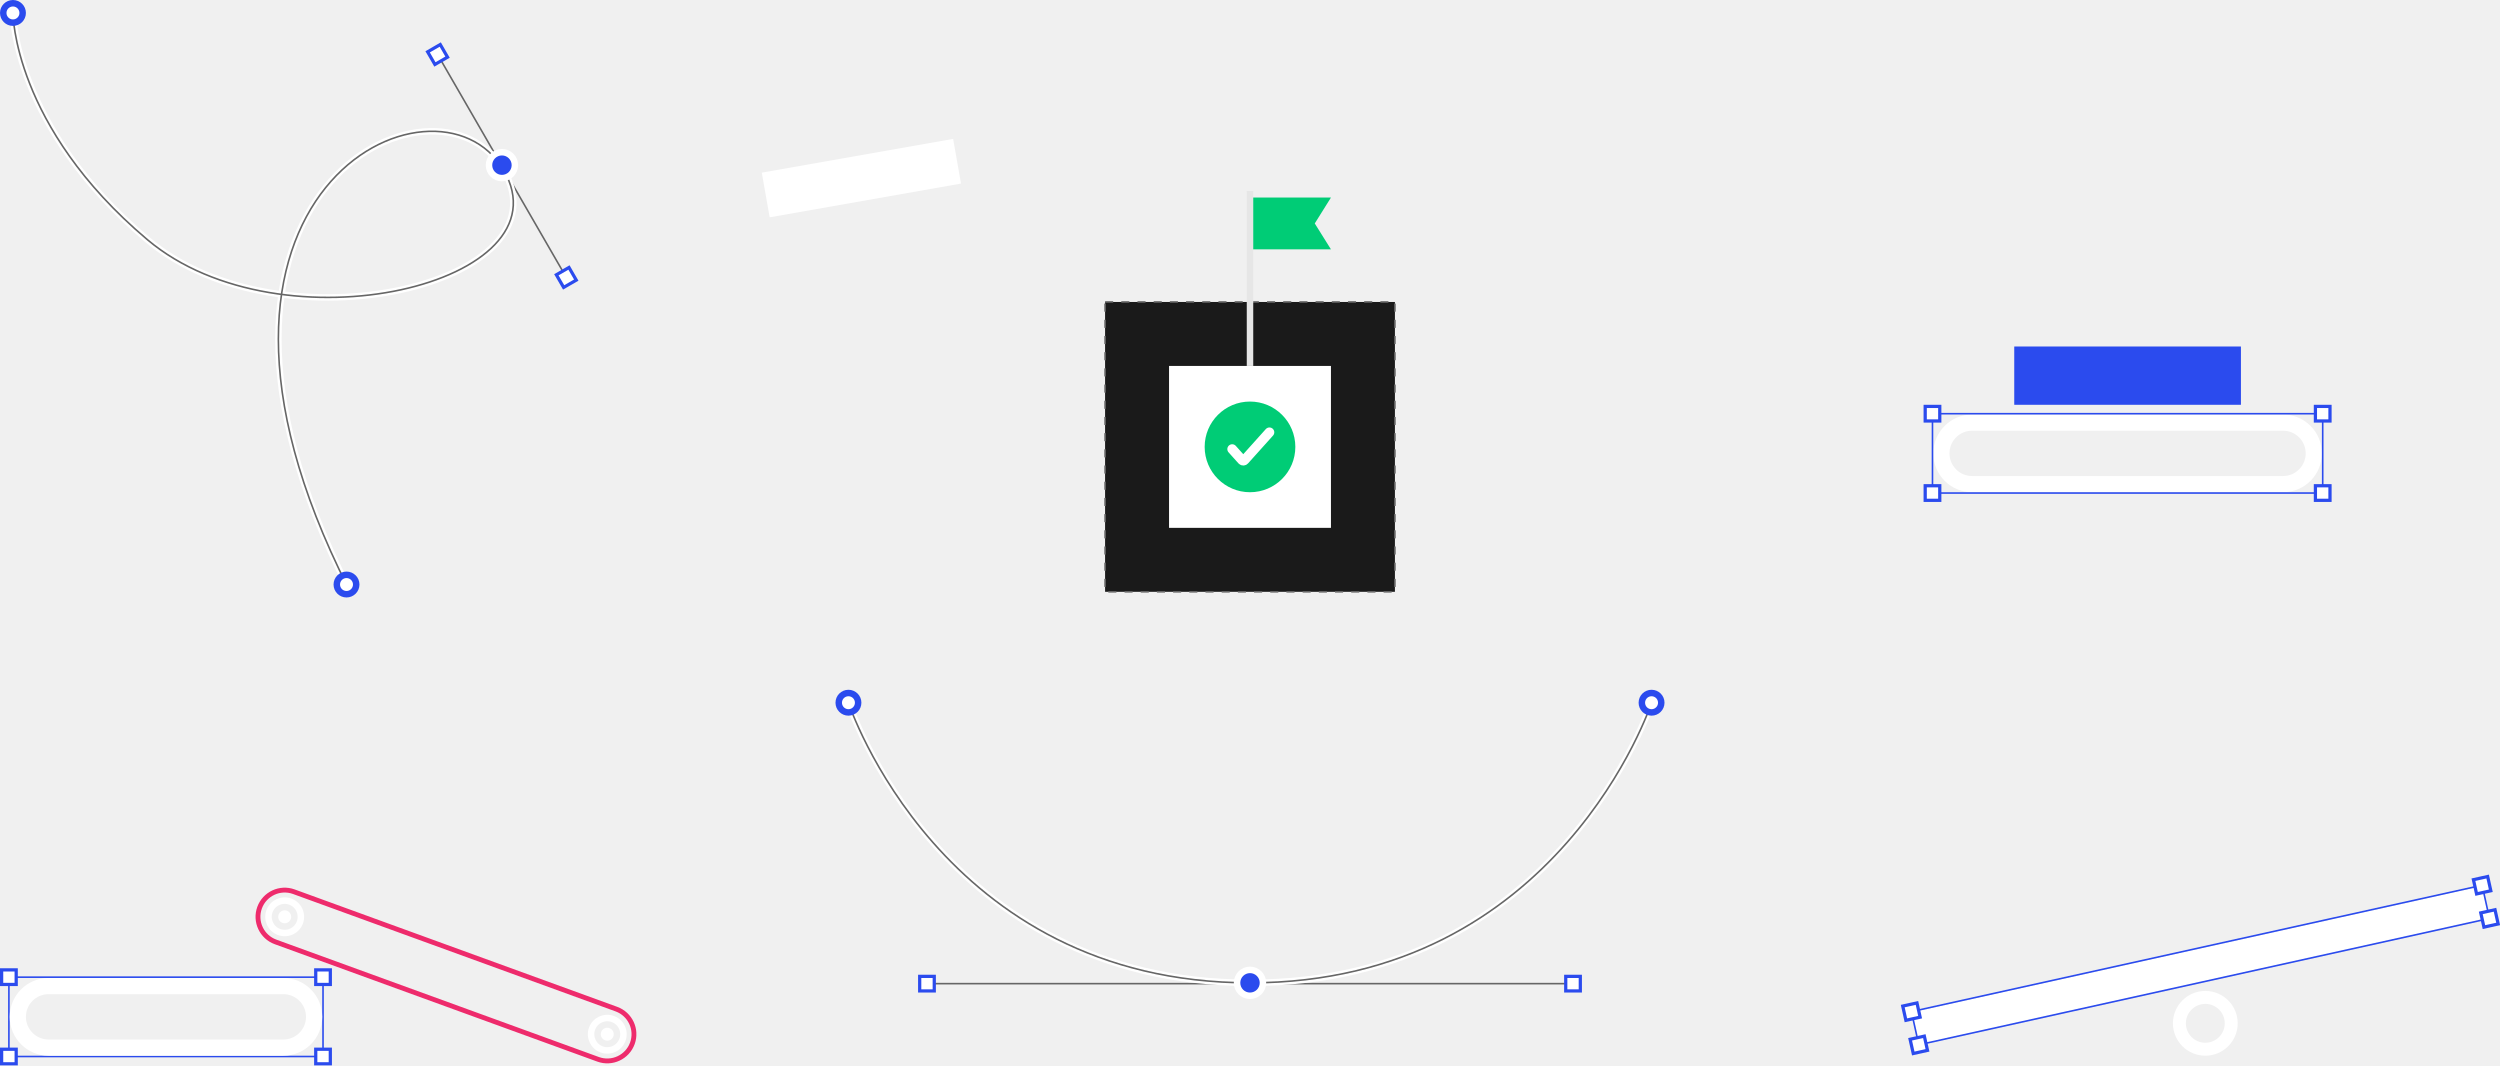
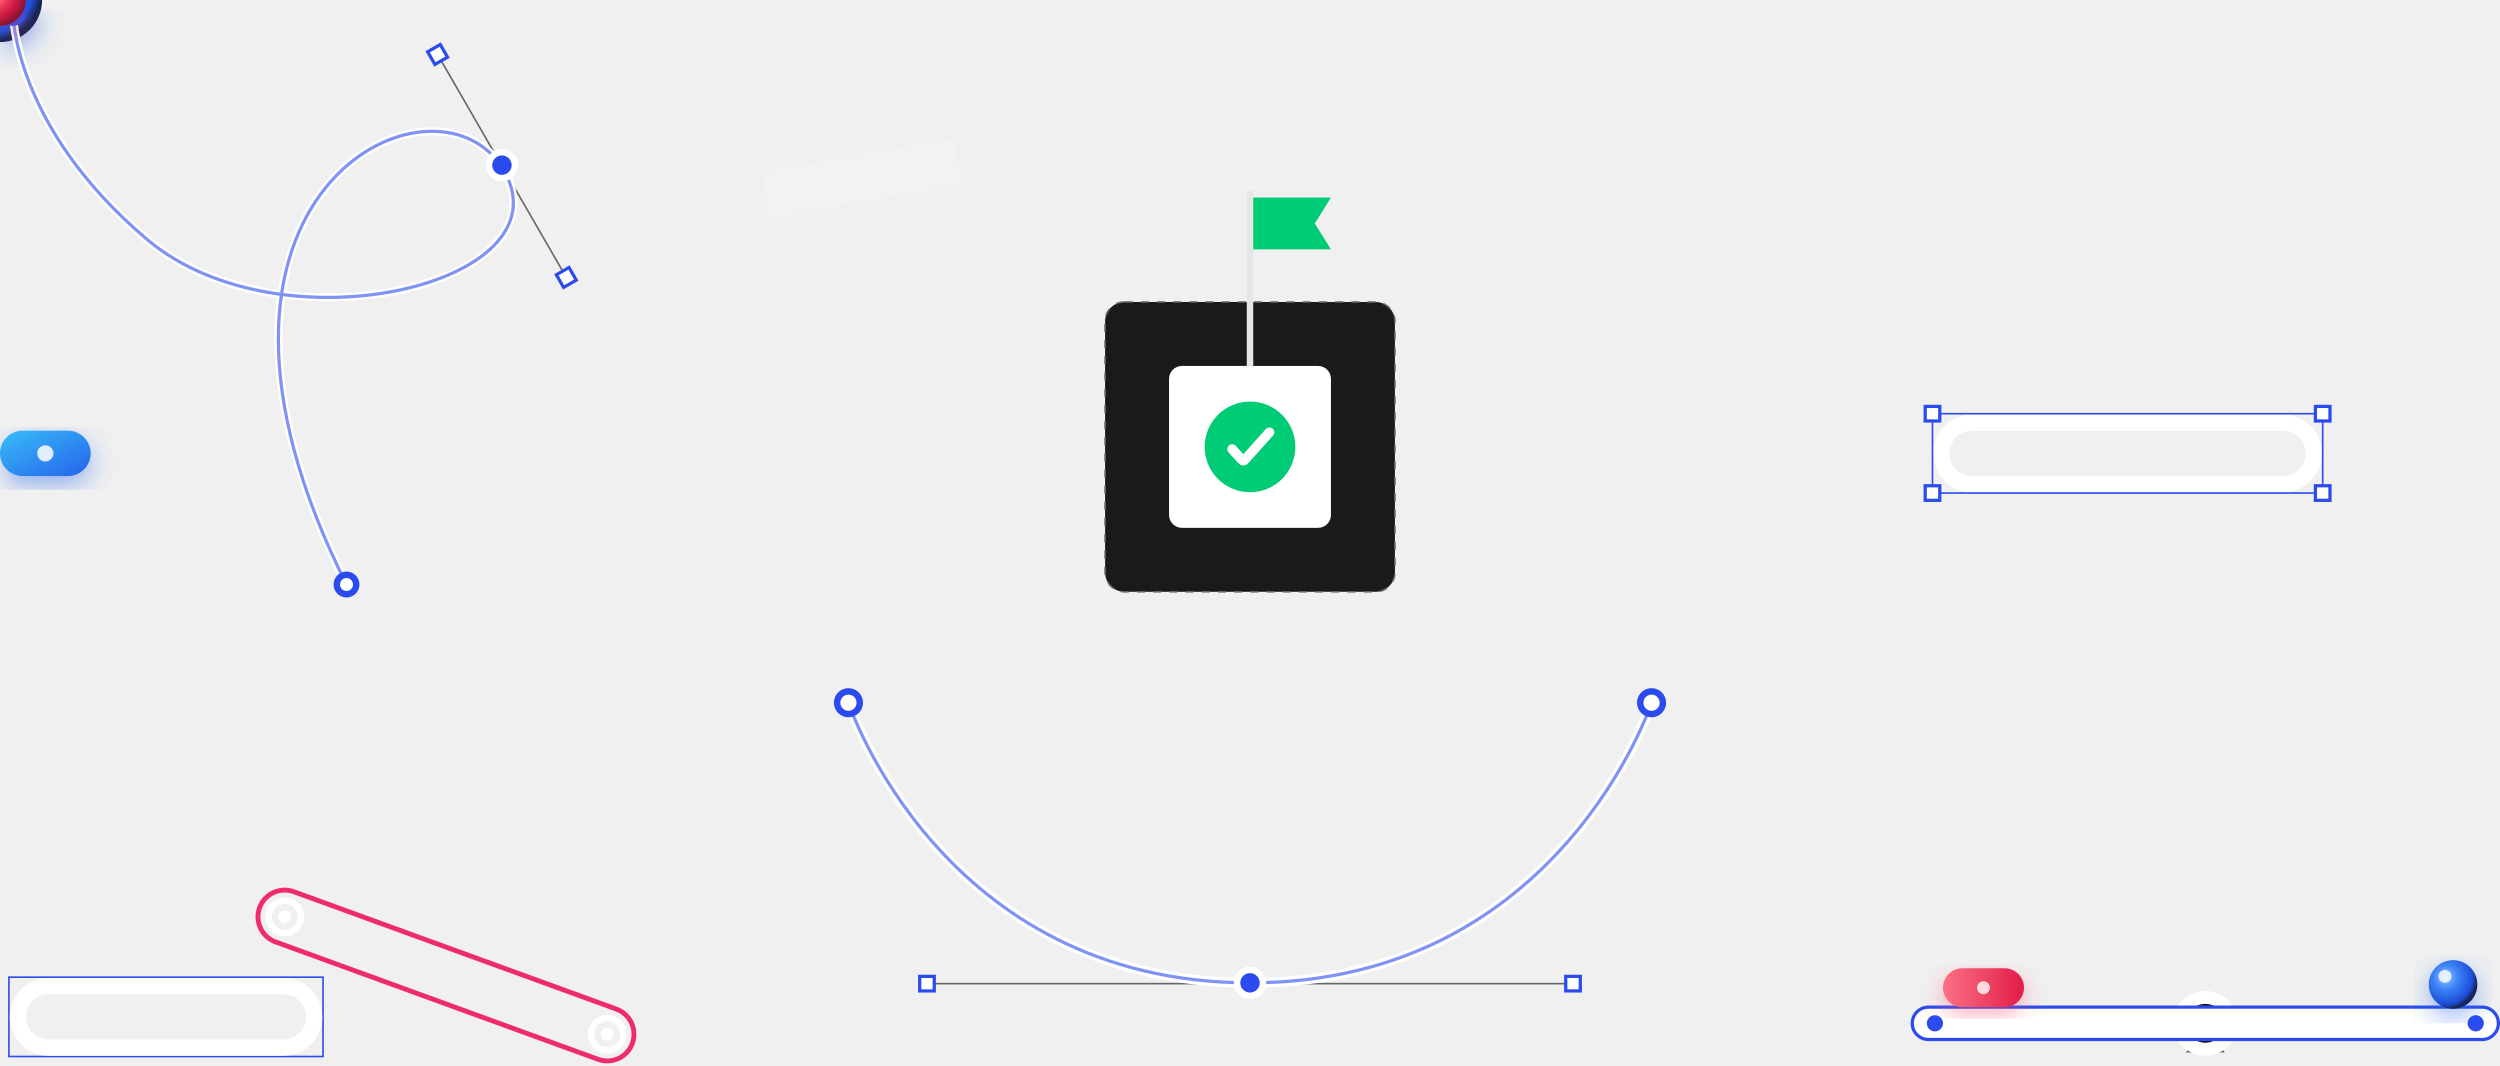
<svg xmlns="http://www.w3.org/2000/svg" width="1544" height="658" viewBox="0 0 1544 658" fill="none">
+   <defs>
+     <radialGradient id="ballGradient" cx="35%" cy="35%" r="65%">
+       <stop offset="0%" stop-color="#93c5fd" />
+       <stop offset="40%" stop-color="#3b82f6" />
+       <stop offset="85%" stop-color="#1d4ed8" />
+       <stop offset="100%" stop-color="#172554" />
+     </radialGradient>
+     <radialGradient id="pinkGradient" cx="35%" cy="35%" r="65%">
+       <stop offset="0%" stop-color="#fbcfe8" />
+       <stop offset="45%" stop-color="#f43f5e" />
+       <stop offset="85%" stop-color="#be123c" />
+       <stop offset="100%" stop-color="#881337" />
+     </radialGradient>
+     <linearGradient id="sliderGradient" x1="0%" y1="0%" x2="100%" y2="100%">
+       <stop offset="0%" stop-color="#38bdf8" />
+       <stop offset="100%" stop-color="#2563eb" />
+     </linearGradient>
+     <linearGradient id="pillGradient" x1="0%" y1="0%" x2="100%" y2="0%">
+       <stop offset="0%" stop-color="#fb7185" />
+       <stop offset="100%" stop-color="#e11d48" />
+     </linearGradient>
+     <filter id="glowFilter" x="-30%" y="-30%" width="160%" height="160%">
+       <feDropShadow dx="0" dy="6" stdDeviation="8" flood-color="#2563eb" flood-opacity="0.45" />
+     </filter>
+     <filter id="pinkGlow" x="-30%" y="-30%" width="160%" height="160%">
+       <feDropShadow dx="0" dy="5" stdDeviation="7" flood-color="#f43f5e" flood-opacity="0.4" />
+     </filter>
+     <clipPath id="clip0_1193_91357">
+       <rect width="370" height="150" fill="white" transform="translate(1174 520)" />
+     </clipPath>
+     <clipPath id="clip1_1193_91357">
+       <rect width="393" height="120" fill="white" transform="translate(0 540)" />
+     </clipPath>
+   </defs>
  <rect x="1199" y="261" width="230" height="38" rx="19" stroke="white" stroke-width="10" />
  <rect x="1193.5" y="255.5" width="241" height="49" stroke="#2B4BEE" />
  <rect x="1189" y="251" width="9" height="9" fill="white" stroke="#2B4BEE" stroke-width="2" />
  <rect x="1189" y="300" width="9" height="9" fill="white" stroke="#2B4BEE" stroke-width="2" />
  <rect x="1430" y="251" width="9" height="9" fill="white" stroke="#2B4BEE" stroke-width="2" />
  <rect x="1430" y="300" width="9" height="9" fill="white" stroke="#2B4BEE" stroke-width="2" />
-   <rect x="1244" y="250" width="36" height="140" transform="rotate(-90 1244 250)" fill="#2B4BEE" />
+   <g>
+     <rect x="0" y="266" width="56" height="28" rx="14" fill="url(#sliderGradient)" filter="url(#glowFilter)" />
+     <circle cx="28" cy="280" r="5" fill="white" opacity="0.85" />
+     <animateTransform attributeName="transform" type="translate" values="1204 0; 1368 0; 1204 0" dur="4.5s" repeatCount="indefinite" keyTimes="0; 0.5; 1" keySplines="0.42 0 0.58 1; 0.42 0 0.58 1" calcMode="spline" />
+   </g>
  <line x1="972" y1="607.5" x2="572" y2="607.5" stroke="#666666" />
  <rect x="577" y="612" width="9" height="9" transform="rotate(180 577 612)" fill="white" stroke="#2B4BEE" stroke-width="2" />
  <rect x="976" y="612" width="9" height="9" transform="rotate(180 976 612)" fill="white" stroke="#2B4BEE" stroke-width="2" />
-   <path d="M524 434C524 434 580.959 607 772 607C963.041 607 1020 434 1020 434" stroke="white" stroke-width="4" stroke-linecap="round" />
-   <path d="M524 434C524 434 580.959 607 772 607C963.041 607 1020 434 1020 434" stroke="#666666" stroke-linecap="round" />
+   <path d="M524 434C524 434 580.959 607 772 607C963.041 607 1020 434 1020 434" stroke="white" stroke-width="6" stroke-linecap="round" />
+   <path d="M524 434C524 434 580.959 607 772 607C963.041 607 1020 434 1020 434" stroke="#2B4BEE" stroke-width="2" stroke-linecap="round" opacity="0.6" />
  <circle cx="772" cy="607" r="8" fill="#2B4BEE" stroke="white" stroke-width="4" />
-   <circle cx="524" cy="434" r="6" fill="white" stroke="#2B4BEE" stroke-width="4" />
-   <circle cx="1020" cy="434" r="6" fill="white" stroke="#2B4BEE" stroke-width="4" />
+   <circle cx="524" cy="434" r="7" fill="white" stroke="#2B4BEE" stroke-width="4" />
+   <circle cx="1020" cy="434" r="7" fill="white" stroke="#2B4BEE" stroke-width="4" />
+   <g>
+     <circle r="26" fill="url(#ballGradient)" filter="url(#glowFilter)" />
+     <circle r="7" cx="-7" cy="-7" fill="white" opacity="0.75" />
+     <animateMotion dur="3.8s" repeatCount="indefinite" path="M 545 440 C 600 592, 944 592, 999 440 C 944 592, 600 592, 545 440" keyTimes="0; 0.5; 1" keySplines="0.38 0 0.62 1; 0.38 0 0.62 1" calcMode="spline" />
+   </g>
  <g clip-path="url(#clip0_1193_91357)">
-     <circle cx="1362" cy="632" r="16" stroke="white" stroke-width="8" />
-     <rect x="1181.1" y="625.16" width="360" height="20" transform="rotate(-12.4882 1181.1 625.16)" fill="white" />
-     <rect x="1180.5" y="624.779" width="361" height="21" transform="rotate(-12.4882 1180.5 624.779)" stroke="#2B4BEE" />
-     <rect x="1175.13" y="621.359" width="9" height="9" transform="rotate(-12.4882 1175.13 621.359)" fill="white" stroke="#2B4BEE" stroke-width="2" />
-     <rect x="1179.68" y="641.862" width="9" height="9" transform="rotate(-12.4882 1179.68 641.862)" fill="white" stroke="#2B4BEE" stroke-width="2" />
-     <rect x="1527.59" y="543.297" width="9" height="9" transform="rotate(-12.4882 1527.59 543.297)" fill="white" stroke="#2B4BEE" stroke-width="2" />
-     <rect x="1532.13" y="563.8" width="9" height="9" transform="rotate(-12.4882 1532.13 563.8)" fill="white" stroke="#2B4BEE" stroke-width="2" />
+     <polygon points="1350,650 1374,650 1362,632" fill="#666666" />
+     <circle cx="1362" cy="632" r="16" stroke="white" stroke-width="8" fill="#111111" />
+     <g>
+       <rect x="1181" y="622" width="362" height="20" rx="10" fill="white" stroke="#2B4BEE" stroke-width="2" />
+       <circle cx="1195" cy="632" r="5" fill="#2B4BEE" />
+       <circle cx="1529" cy="632" r="5" fill="#2B4BEE" />
+       <rect x="1200" y="598" width="50" height="24" rx="12" fill="url(#pillGradient)" filter="url(#pinkGlow)" />
+       <circle cx="1225" cy="610" r="4" fill="white" opacity="0.8" />
+       <circle cx="1515" cy="608" r="15" fill="url(#ballGradient)" filter="url(#glowFilter)" />
+       <circle cx="1510" cy="603" r="4" fill="white" opacity="0.8" />
+       <animateTransform attributeName="transform" type="rotate" values="-12 1362 632; 9 1362 632; -12 1362 632" dur="4.6s" repeatCount="indefinite" keyTimes="0; 0.5; 1" keySplines="0.45 0 0.55 1; 0.45 0 0.55 1" calcMode="spline" />
+     </g>
  </g>
-   <rect width="28" height="120" transform="matrix(0.173648 0.984808 0.984808 -0.173648 470.479 106.631)" fill="white" />
+   <rect width="28" height="120" transform="matrix(0.173648 0.984808 0.984808 -0.173648 470.479 106.631)" fill="white" opacity="0.15" />
  <line x1="350.001" y1="171.782" x2="270.001" y2="33.218" stroke="#666666" />
  <rect x="268.604" y="39.798" width="9" height="9" transform="rotate(-120 268.604 39.7983)" fill="white" stroke="#2B4BEE" stroke-width="2" />
  <rect x="348.104" y="177.496" width="9" height="9" transform="rotate(-120 348.104 177.496)" fill="white" stroke="#2B4BEE" stroke-width="2" />
-   <path d="M8 8C8 8 8 78 90.999 148C173.998 218 351.999 175 310.999 105C269.999 35 90.999 118 215 363" stroke="white" stroke-width="4" stroke-linecap="round" />
-   <path d="M8 8C8 8 8 78 90.999 148C173.998 218 351.999 175 310.999 105C269.999 35 90.999 118 215 363" stroke="#666666" stroke-linecap="round" />
+   <path d="M8 8C8 8 8 78 90.999 148C173.998 218 351.999 175 310.999 105C269.999 35 90.999 118 215 363" stroke="white" stroke-width="5" stroke-linecap="round" />
+   <path d="M8 8C8 8 8 78 90.999 148C173.998 218 351.999 175 310.999 105C269.999 35 90.999 118 215 363" stroke="#2B4BEE" stroke-width="2" stroke-linecap="round" opacity="0.6" />
  <circle cx="8" cy="8" r="6" fill="white" stroke="#2B4BEE" stroke-width="4" />
  <circle cx="214" cy="361" r="6" fill="white" stroke="#2B4BEE" stroke-width="4" />
  <circle cx="310" cy="102" r="8" fill="#2B4BEE" stroke="white" stroke-width="4" />
+   <g>
+     <circle r="16" fill="url(#pinkGradient)" filter="url(#pinkGlow)" />
+     <circle r="5" cx="-4" cy="-4" fill="white" opacity="0.8" />
+     <animateMotion dur="5.6s" repeatCount="indefinite" path="M 8 8 C 8 78, 173 218, 310 105 C 270 35, 90 118, 215 363 C 90 118, 270 35, 310 105 C 173 218, 8 78, 8 8" keyTimes="0; 0.5; 1" keySplines="0.45 0 0.55 1; 0.45 0 0.55 1" calcMode="spline" />
+   </g>
  <g clip-path="url(#clip1_1193_91357)">
    <rect x="165.967" y="545.078" width="245" height="33" rx="16.5" transform="rotate(20 165.967 545.078)" stroke="#EE2B6C" stroke-width="3" />
    <circle cx="175.828" cy="566.226" r="10" transform="rotate(20 175.828 566.226)" stroke="white" stroke-width="4" />
    <circle cx="175.828" cy="566.226" r="4" transform="rotate(20 175.828 566.226)" fill="white" />
    <circle cx="375.043" cy="638.735" r="10" transform="rotate(20 375.043 638.735)" stroke="white" stroke-width="4" />
    <circle cx="375.043" cy="638.734" r="4" transform="rotate(20 375.043 638.734)" fill="white" />
    <rect x="5.5" y="603.5" width="194" height="49" stroke="#2B4BEE" />
    <rect x="11" y="609" width="183" height="38" rx="19" stroke="white" stroke-width="10" />
-     <rect x="1" y="599" width="9" height="9" fill="white" stroke="#2B4BEE" stroke-width="2" />
-     <rect x="1" y="648" width="9" height="9" fill="white" stroke="#2B4BEE" stroke-width="2" />
-     <rect x="195" y="599" width="9" height="9" fill="white" stroke="#2B4BEE" stroke-width="2" />
-     <rect x="195" y="648" width="9" height="9" fill="white" stroke="#2B4BEE" stroke-width="2" />
+     <g>
+       <circle r="13" fill="#ffffff" filter="url(#glowFilter)" />
+       <circle r="4" cx="-3" cy="-3" fill="#2B4BEE" />
+       <animateMotion dur="3.4s" repeatCount="indefinite" path="M 180 567 L 370 636 L 180 567" keyTimes="0; 0.5; 1" keySplines="0.4 0 0.6 1; 0.4 0 0.6 1" calcMode="spline" />
+     </g>
  </g>
-   <rect x="682.5" y="186.5" width="179" height="179" fill="#1A1A1A" stroke="#666666" stroke-dasharray="5 5" />
-   <rect x="722" y="226" width="100" height="100" fill="white" />
-   <circle cx="772" cy="276" r="28" fill="#00CC76" />
-   <path d="M761 277.373L767.101 284.171C767.498 284.614 768.192 284.614 768.589 284.171L784 267" stroke="white" stroke-width="6" stroke-linecap="round" />
+   <rect x="682.5" y="186.5" width="179" height="179" fill="#1A1A1A" stroke="#666666" stroke-dasharray="5 5" rx="12" />
+   <rect x="722" y="226" width="100" height="100" fill="white" rx="8" />
+   <g>
+     <circle cx="772" cy="276" r="28" fill="#00CC76" />
+     <path d="M761 277.373L767.101 284.171C767.498 284.614 768.192 284.614 768.589 284.171L784 267" stroke="white" stroke-width="6" stroke-linecap="round" />
+     <animateTransform attributeName="transform" type="scale" values="1; 1.06; 1" dur="2.8s" repeatCount="indefinite" additive="sum" />
+   </g>
  <rect x="770" y="118" width="4" height="108" fill="#E6E6E6" />
-   <path d="M774 122H822L812 138L822 154H774V122Z" fill="#00CC76" />
-   <defs>
-     <clipPath id="clip0_1193_91357">
-       <rect width="370" height="112" fill="white" transform="translate(1174 540)" />
-     </clipPath>
-     <clipPath id="clip1_1193_91357">
-       <rect width="393" height="110" fill="white" transform="translate(0 548)" />
-     </clipPath>
-   </defs>
+   <path d="M774 122H822L812 138L822 154H774V122Z" fill="#00CC76">
+     <animate attributeName="d" values="M774 122H822L812 138L822 154H774V122Z; M774 122H828L818 138L826 154H774V122Z; M774 122H822L812 138L822 154H774V122Z" dur="2.4s" repeatCount="indefinite" />
+   </path>
</svg>
